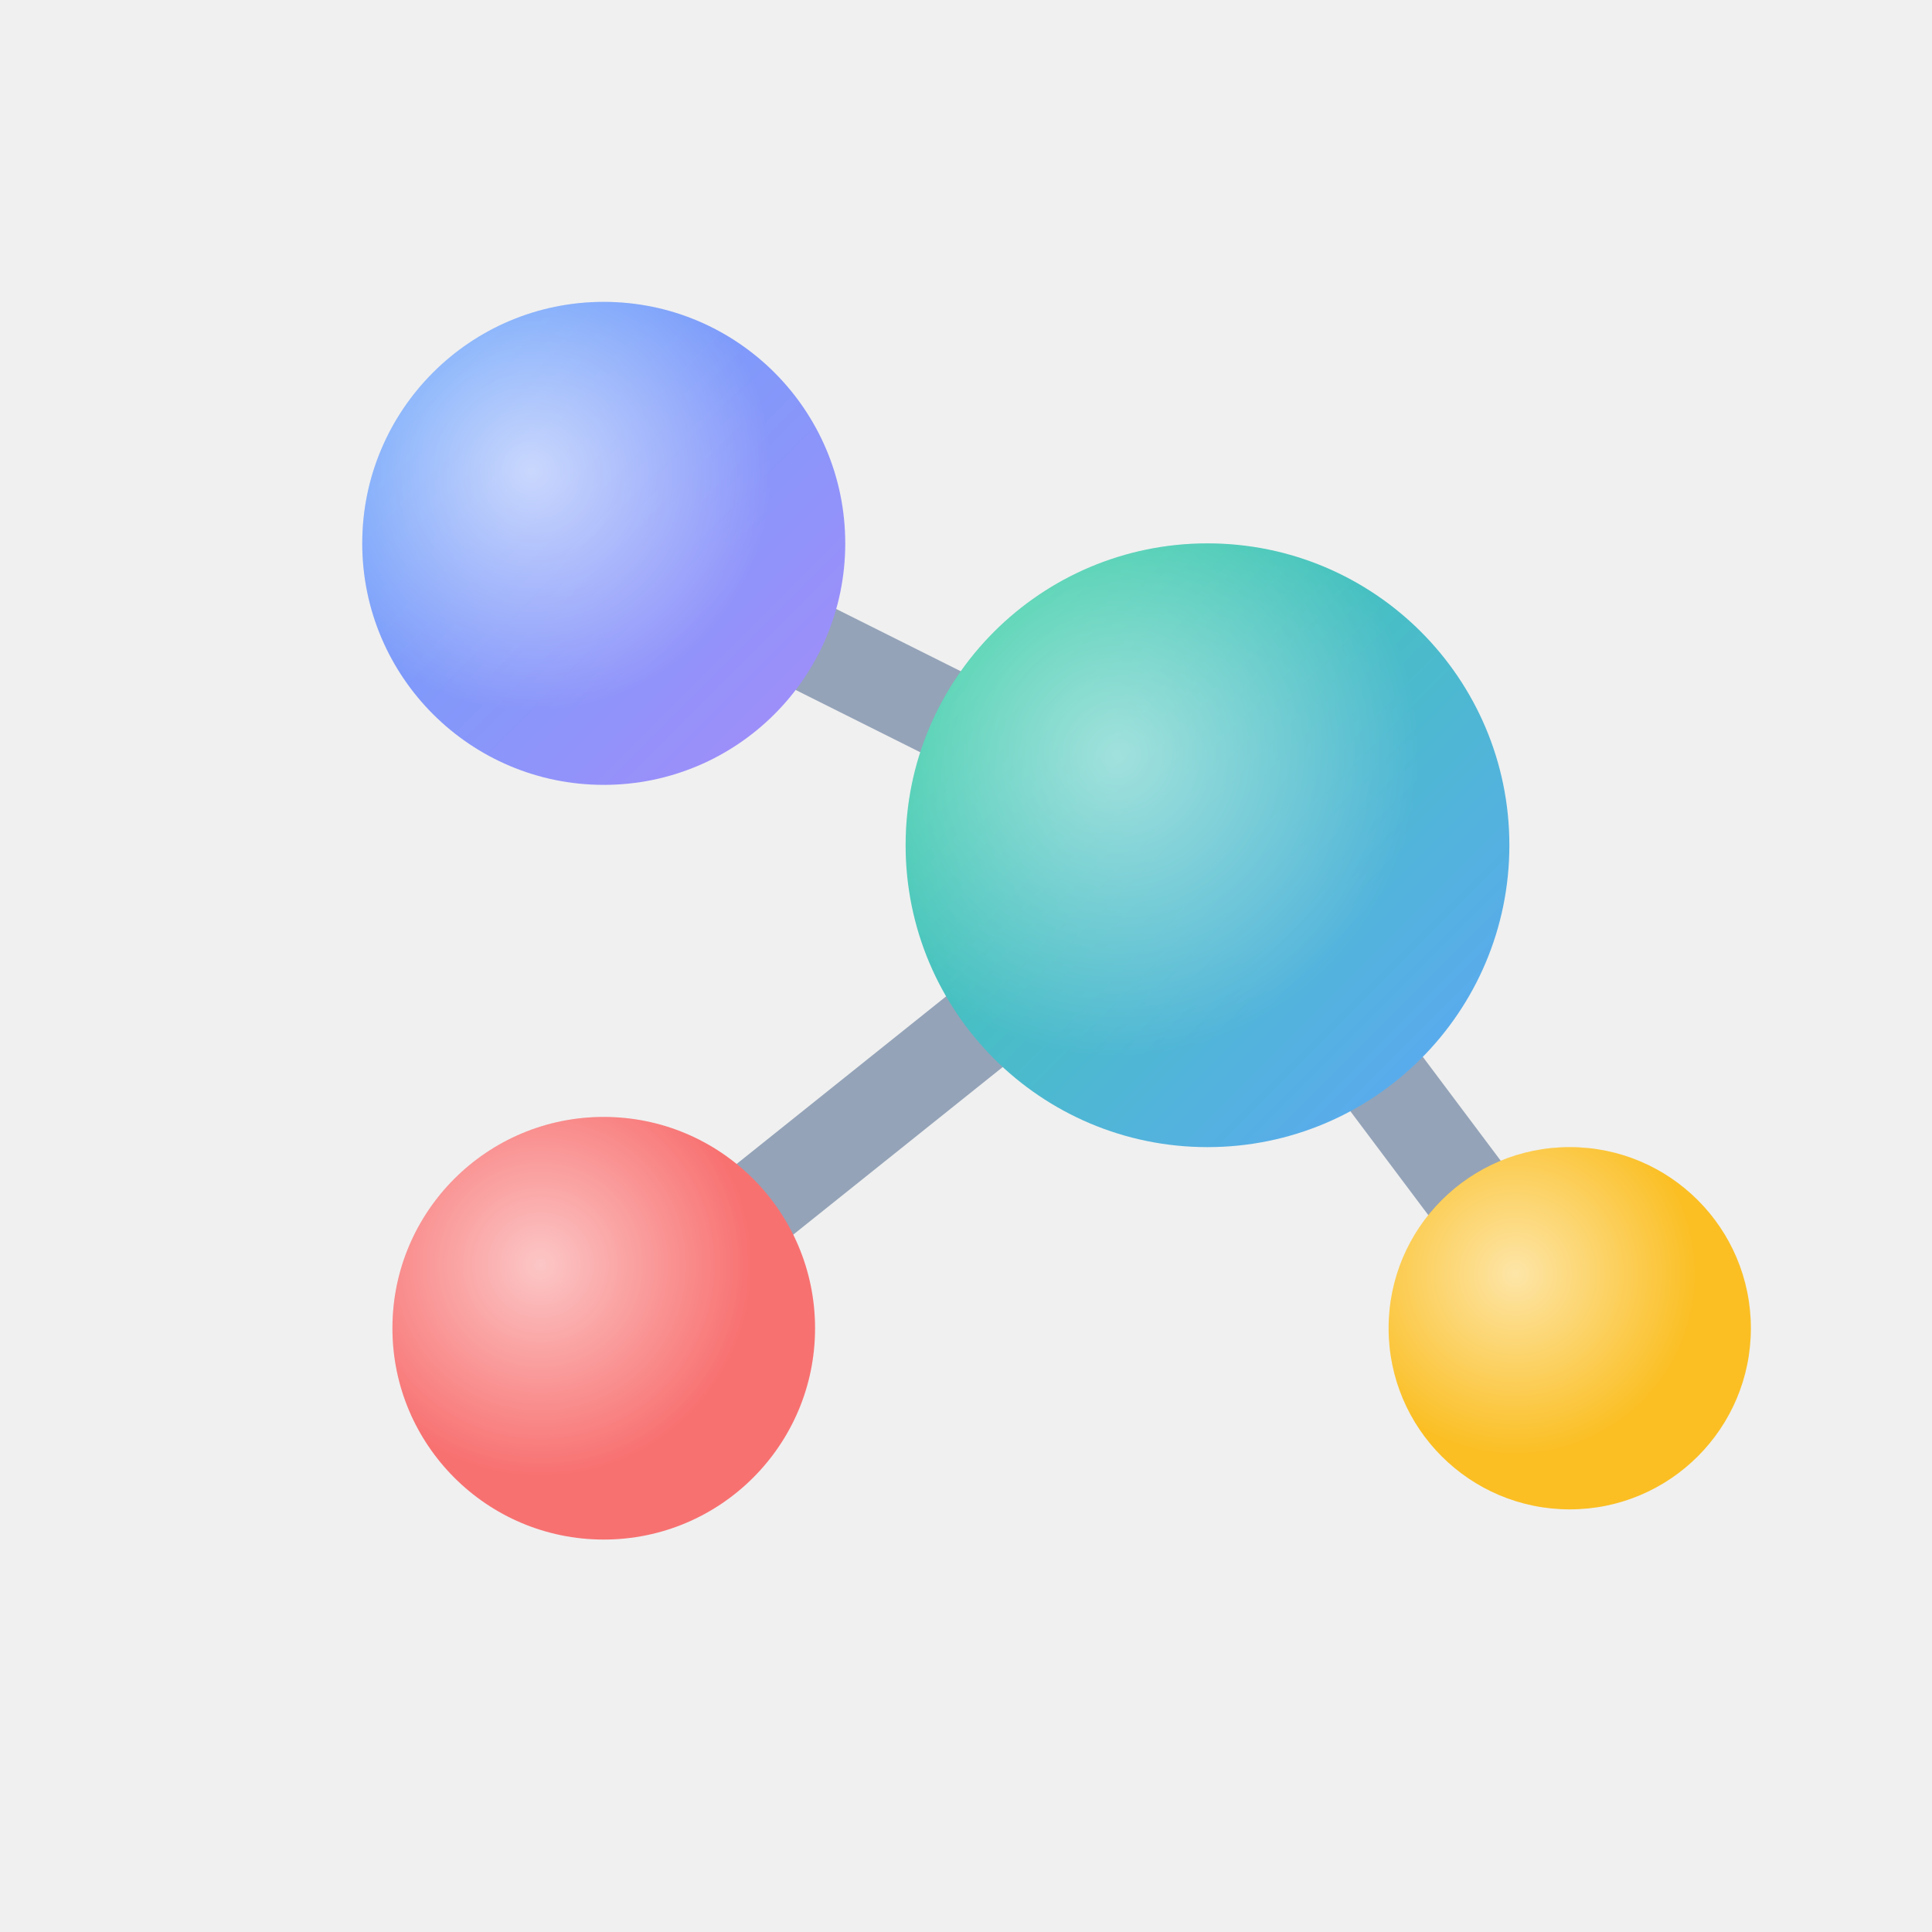
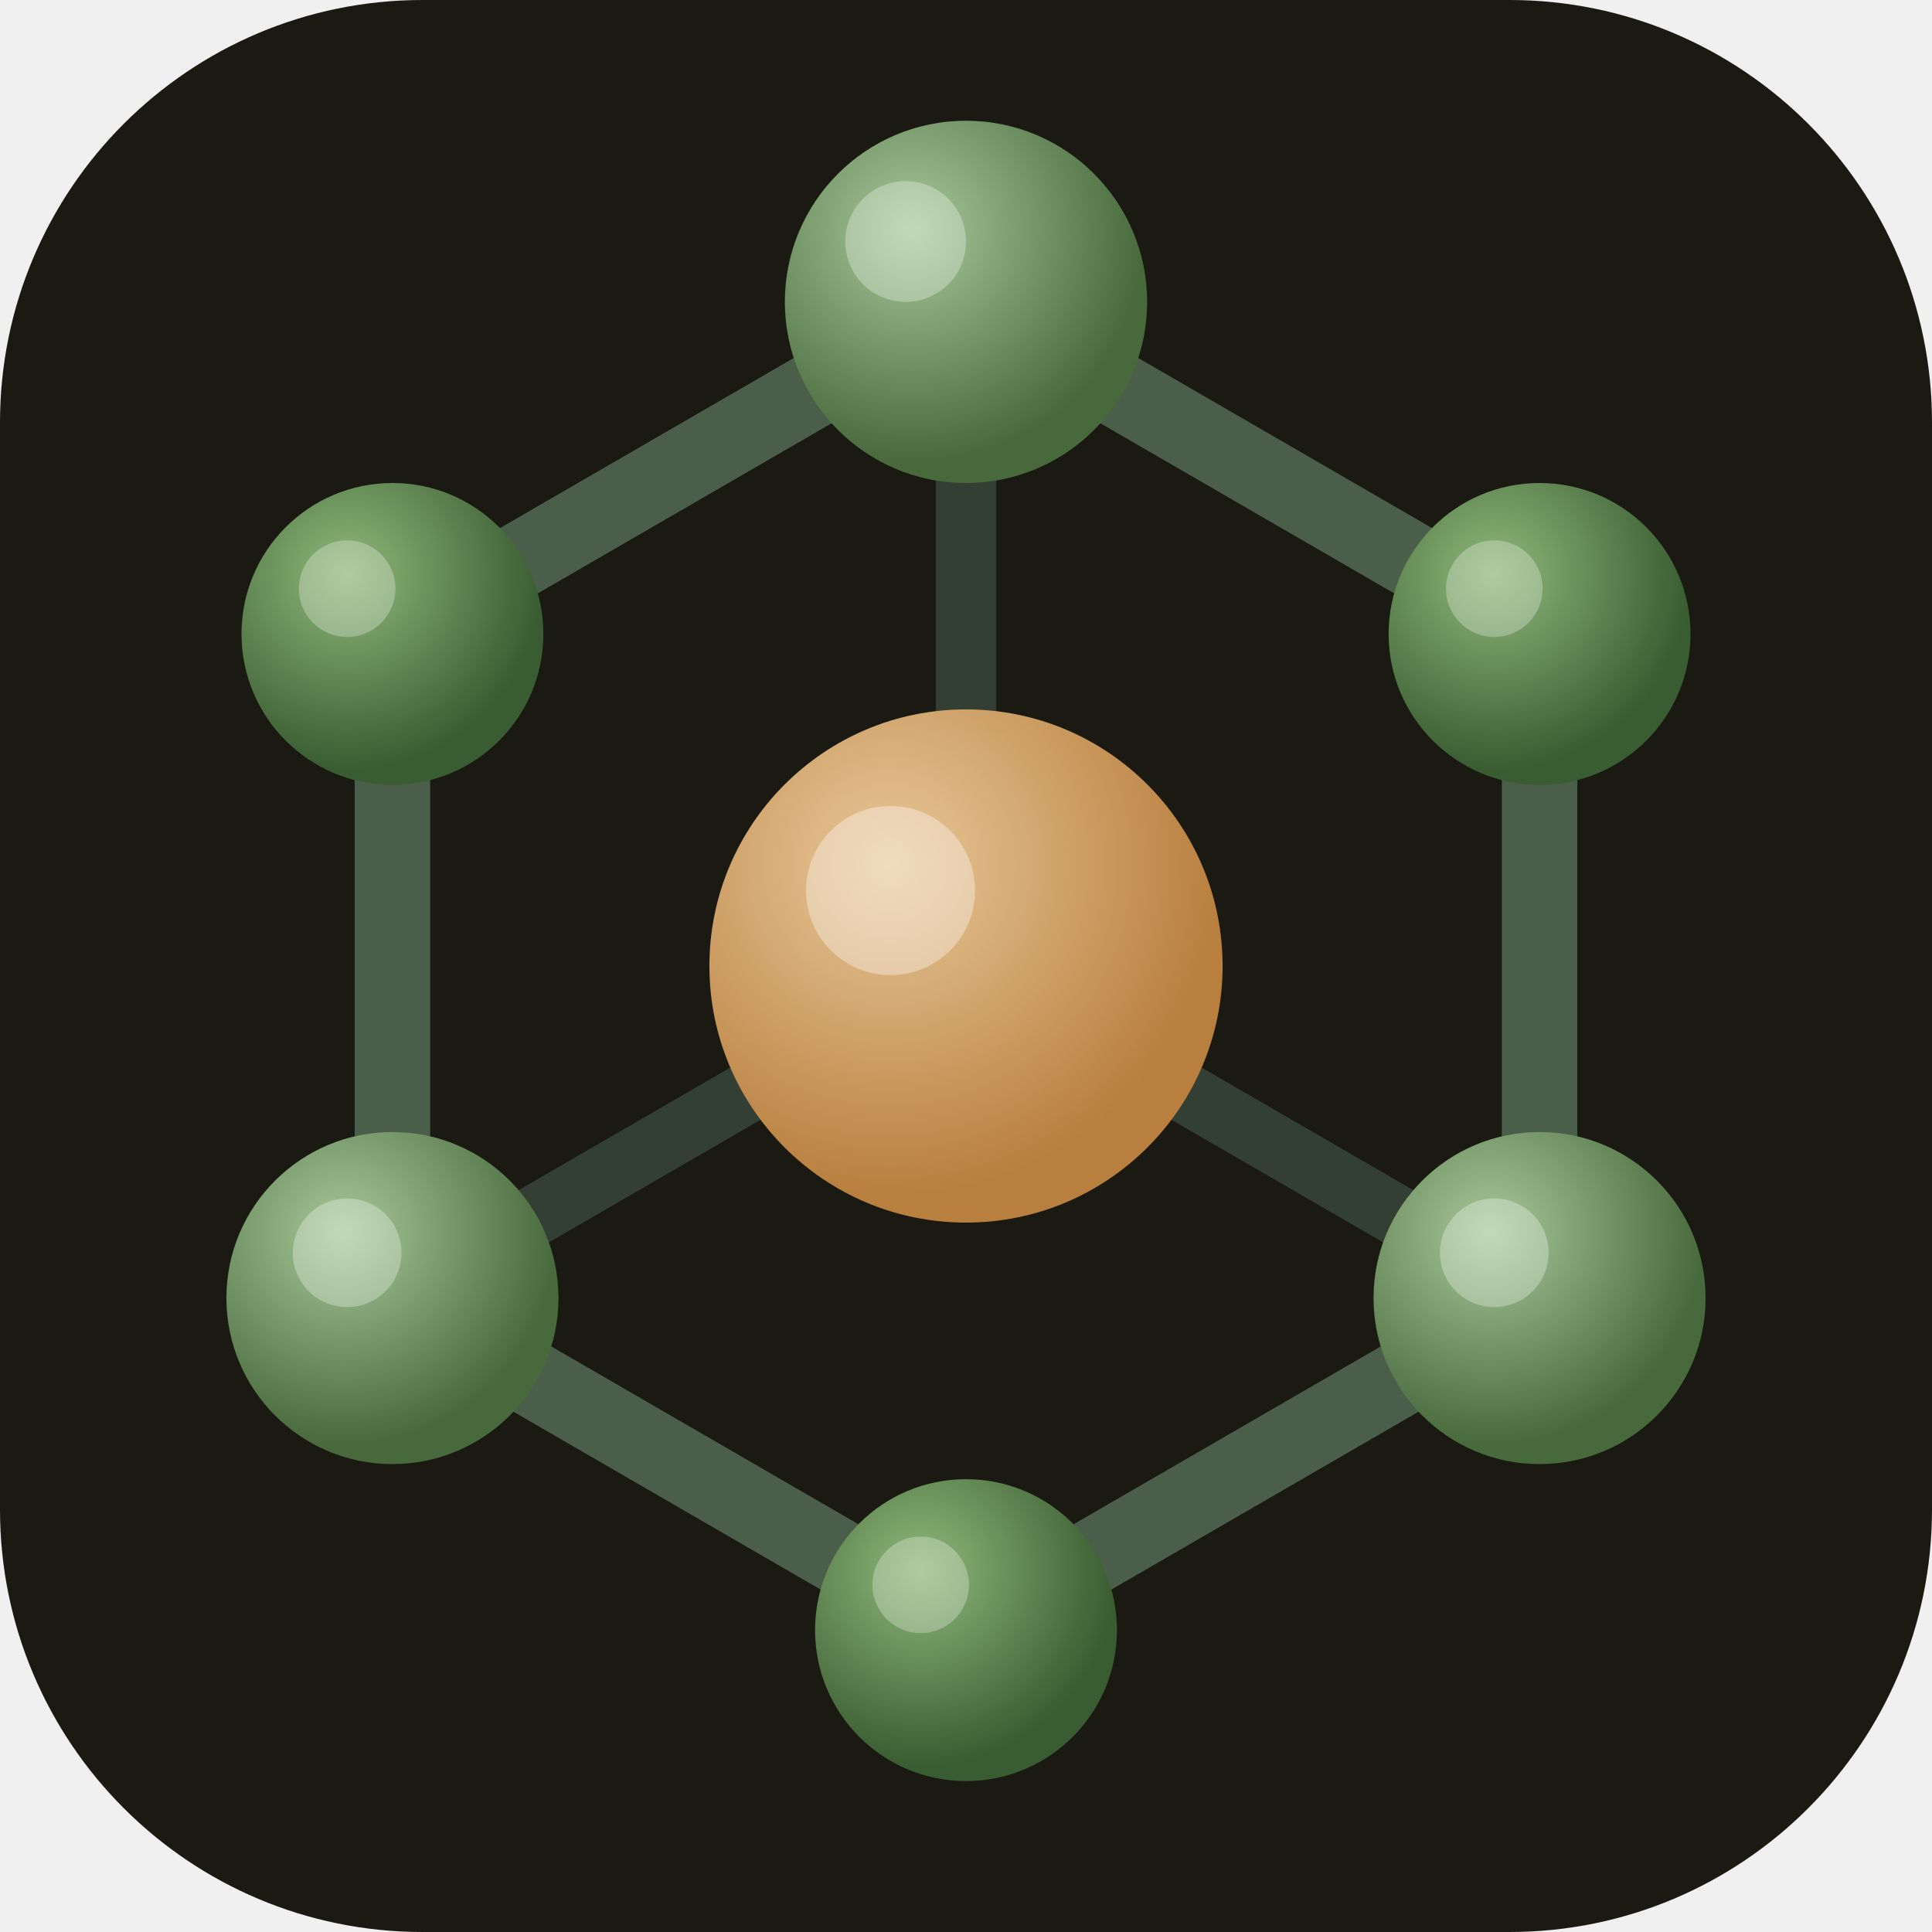
<svg xmlns="http://www.w3.org/2000/svg" viewBox="0 0 64 64" width="64" height="64">
  <defs>
-     <linearGradient id="atom-grad" x1="0%" y1="0%" x2="100%" y2="100%">
-       <stop offset="0%" style="stop-color:#60a5fa;stop-opacity:1" />
-       <stop offset="100%" style="stop-color:#a78bfa;stop-opacity:1" />
-     </linearGradient>
-     <linearGradient id="atom-grad2" x1="0%" y1="0%" x2="100%" y2="100%">
-       <stop offset="0%" style="stop-color:#34d399;stop-opacity:1" />
-       <stop offset="100%" style="stop-color:#60a5fa;stop-opacity:1" />
-     </linearGradient>
-     <radialGradient id="shine1" cx="35%" cy="35%" r="50%">
-       <stop offset="0%" style="stop-color:#ffffff;stop-opacity:0.6" />
-       <stop offset="100%" style="stop-color:#ffffff;stop-opacity:0" />
+     <radialGradient id="ga" cx="35%" cy="30%" r="65%">
+       <stop offset="0%" stop-color="#a8c89a" />
+       <stop offset="100%" stop-color="#47693b" />
    </radialGradient>
-     <radialGradient id="shine2" cx="35%" cy="35%" r="50%">
-       <stop offset="0%" style="stop-color:#ffffff;stop-opacity:0.5" />
-       <stop offset="100%" style="stop-color:#ffffff;stop-opacity:0" />
+     <radialGradient id="gb" cx="35%" cy="30%" r="65%">
+       <stop offset="0%" stop-color="#e8c89a" />
+       <stop offset="100%" stop-color="#b97f3e" />
    </radialGradient>
+     <radialGradient id="gc" cx="35%" cy="30%" r="65%">
+       <stop offset="0%" stop-color="#8fb87a" />
+       <stop offset="100%" stop-color="#3a5c32" />
+     </radialGradient>
+     <clipPath id="rr">
+       <rect width="64" height="64" rx="14" />
+     </clipPath>
  </defs>
-   <line x1="20" y1="18" x2="40" y2="28" stroke="#94a3b8" stroke-width="3" stroke-linecap="round" />
-   <line x1="40" y1="28" x2="20" y2="44" stroke="#94a3b8" stroke-width="3" stroke-linecap="round" />
-   <line x1="40" y1="28" x2="52" y2="44" stroke="#94a3b8" stroke-width="3" stroke-linecap="round" />
-   <circle cx="20" cy="18" r="8" fill="url(#atom-grad)" />
-   <circle cx="20" cy="18" r="8" fill="url(#shine1)" />
-   <circle cx="40" cy="28" r="10" fill="url(#atom-grad2)" />
-   <circle cx="40" cy="28" r="10" fill="url(#shine2)" />
-   <circle cx="20" cy="44" r="7" fill="#f87171" />
-   <circle cx="20" cy="44" r="7" fill="url(#shine1)" />
-   <circle cx="52" cy="44" r="6" fill="#fbbf24" />
-   <circle cx="52" cy="44" r="6" fill="url(#shine1)" />
+   <rect width="64" height="64" rx="14" fill="#16130f" />
+   <rect width="64" height="64" rx="14" fill="#7fa66b" opacity="0.04" />
+   <g clip-path="url(#rr)">
+     <g stroke="#4a5e4a" stroke-width="2.5" stroke-linecap="round">
+       <line x1="32" y1="10" x2="51" y2="21" />
+       <line x1="51" y1="21" x2="51" y2="43" />
+       <line x1="51" y1="43" x2="32" y2="54" />
+       <line x1="32" y1="54" x2="13" y2="43" />
+       <line x1="13" y1="43" x2="13" y2="21" />
+       <line x1="13" y1="21" x2="32" y2="10" />
+     </g>
+     <g stroke="#3d5040" stroke-width="2" stroke-linecap="round" opacity="0.7">
+       <line x1="32" y1="10" x2="32" y2="32" />
+       <line x1="51" y1="43" x2="32" y2="32" />
+       <line x1="13" y1="43" x2="32" y2="32" />
+     </g>
+     <circle cx="32" cy="32" r="8.5" fill="url(#gb)" />
+     <circle cx="29.5" cy="29.5" r="2.8" fill="#fff" opacity="0.35" />
+     <circle cx="32" cy="10" r="6" fill="url(#ga)" />
+     <circle cx="30" cy="8" r="2" fill="#fff" opacity="0.3" />
+     <circle cx="51" cy="21" r="5" fill="url(#gc)" />
+     <circle cx="49.5" cy="19.5" r="1.6" fill="#fff" opacity="0.28" />
+     <circle cx="51" cy="43" r="5.5" fill="url(#ga)" />
+     <circle cx="49.5" cy="41.5" r="1.8" fill="#fff" opacity="0.3" />
+     <circle cx="32" cy="54" r="5" fill="url(#gc)" />
+     <circle cx="30.5" cy="52.5" r="1.6" fill="#fff" opacity="0.28" />
+     <circle cx="13" cy="43" r="5.5" fill="url(#ga)" />
+     <circle cx="11.5" cy="41.5" r="1.8" fill="#fff" opacity="0.3" />
+     <circle cx="13" cy="21" r="5" fill="url(#gc)" />
+     <circle cx="11.5" cy="19.5" r="1.6" fill="#fff" opacity="0.28" />
+   </g>
</svg>
